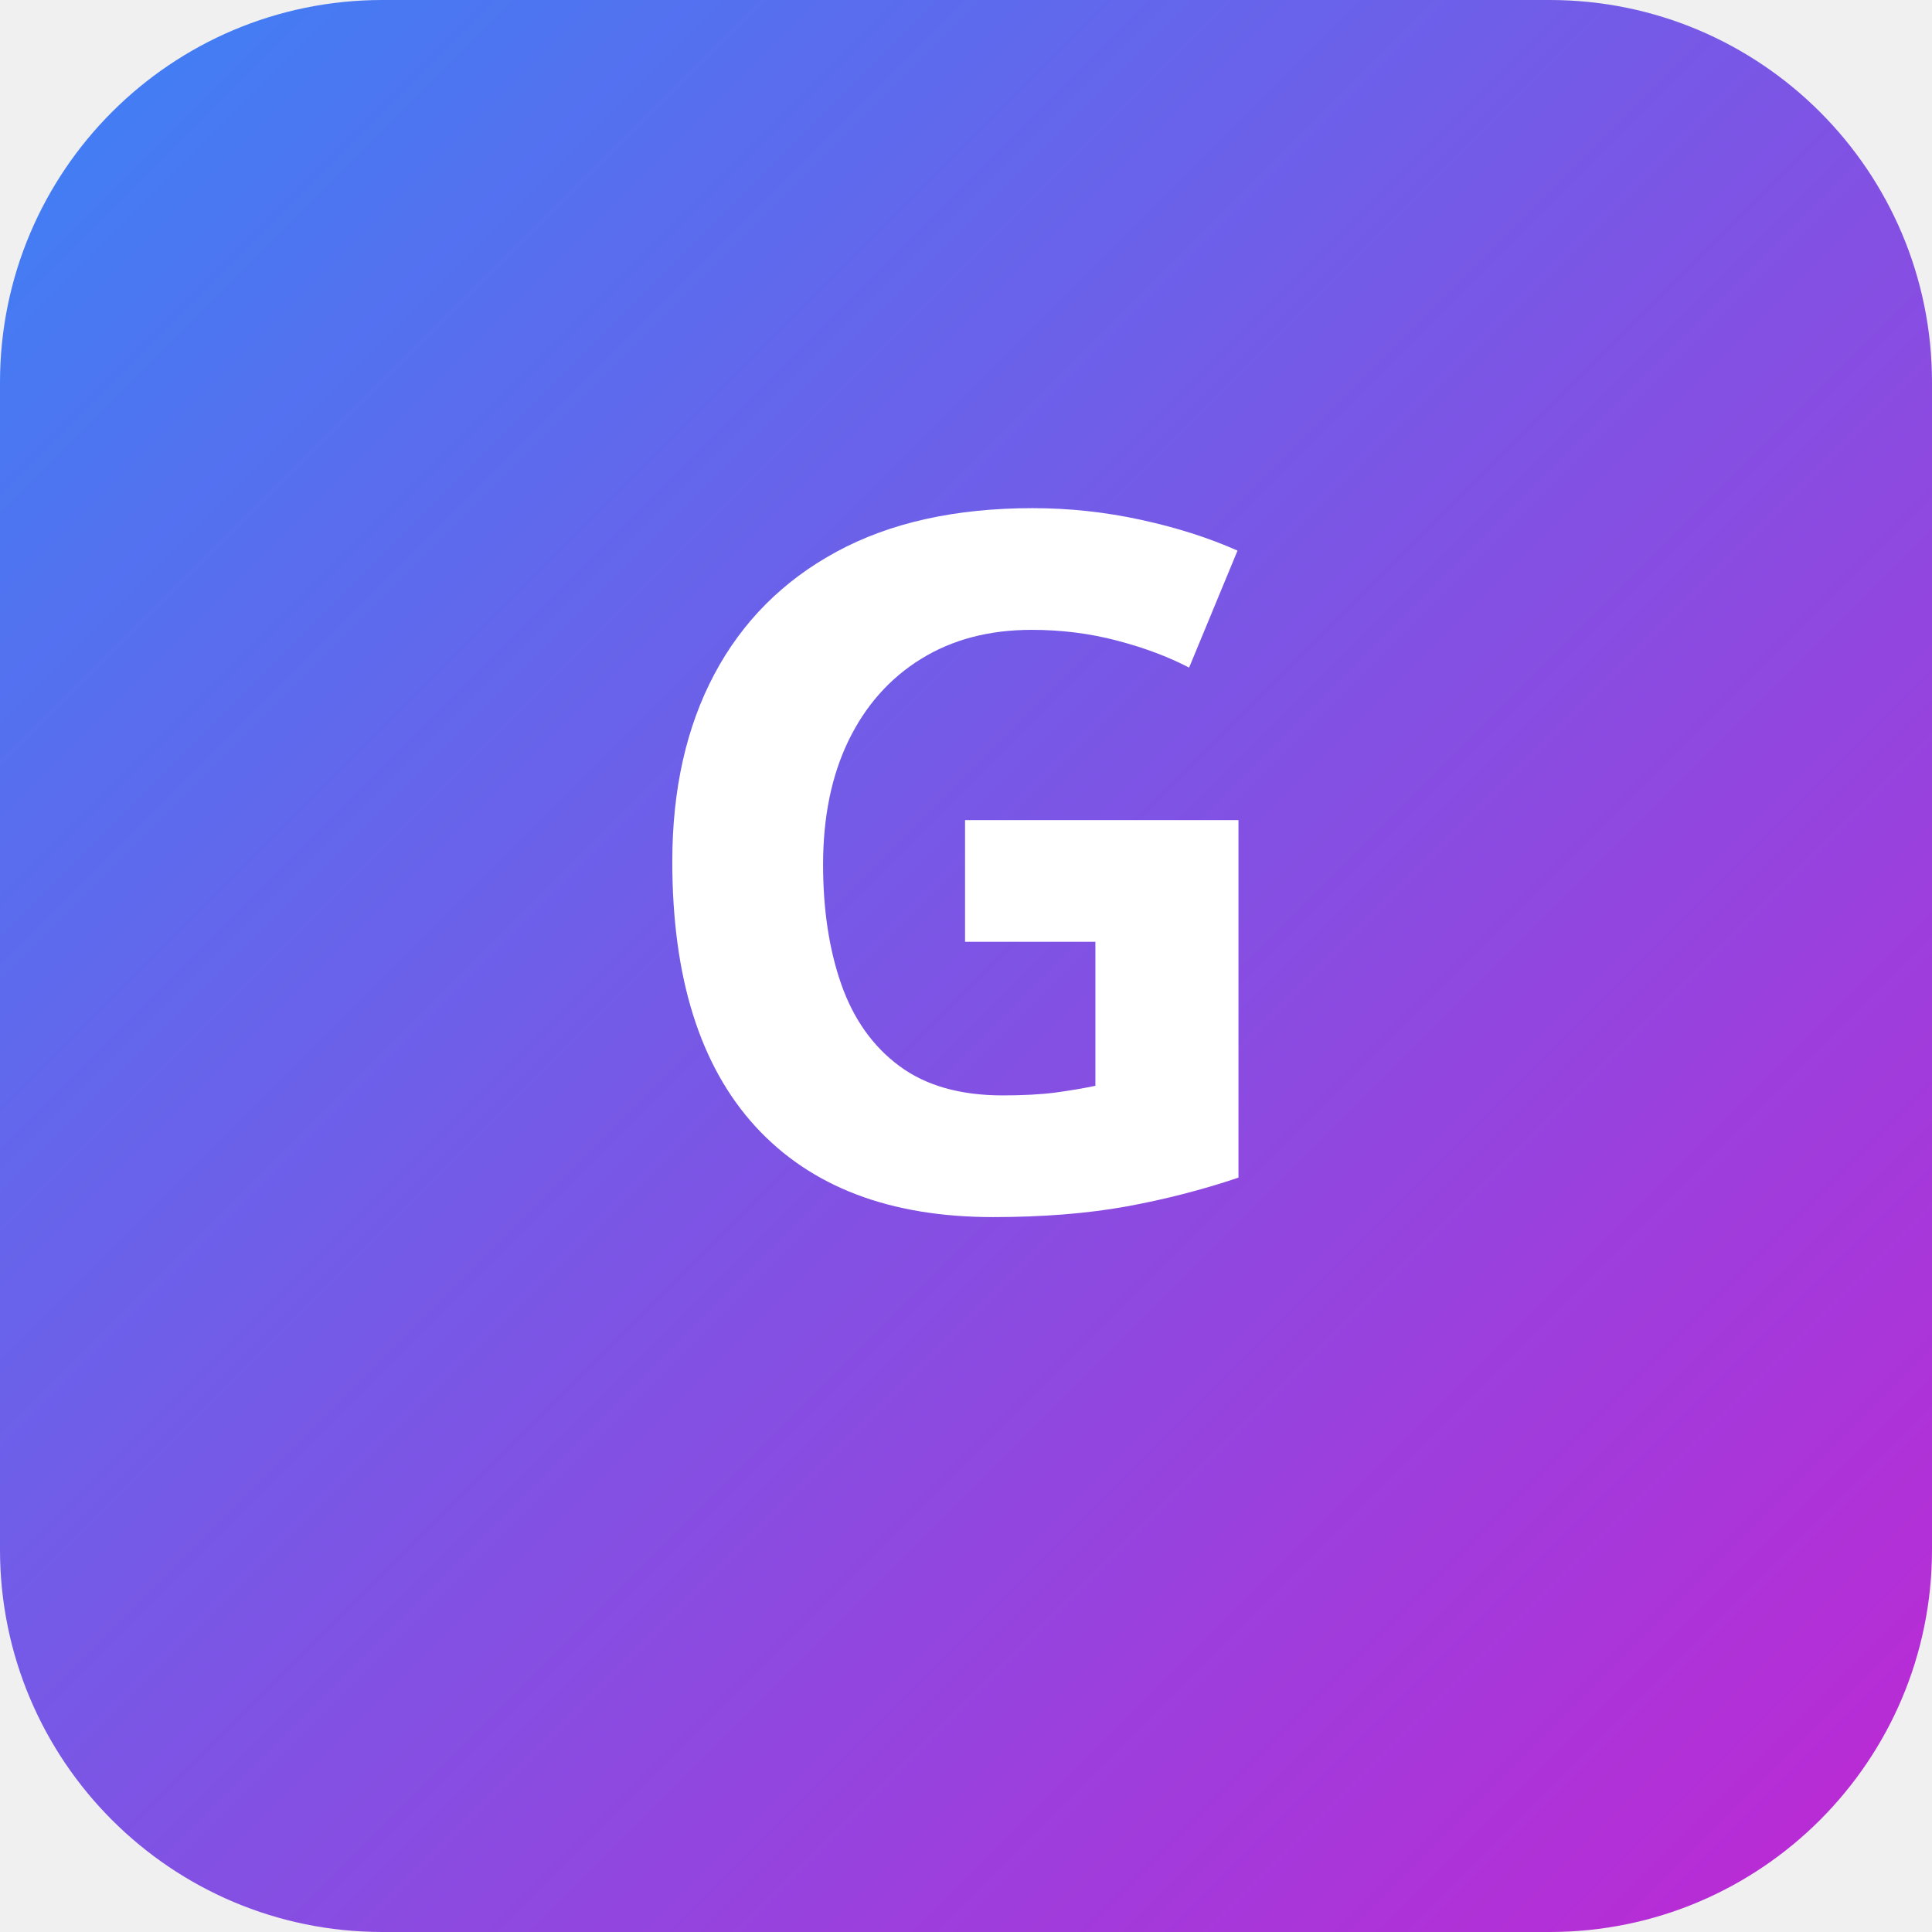
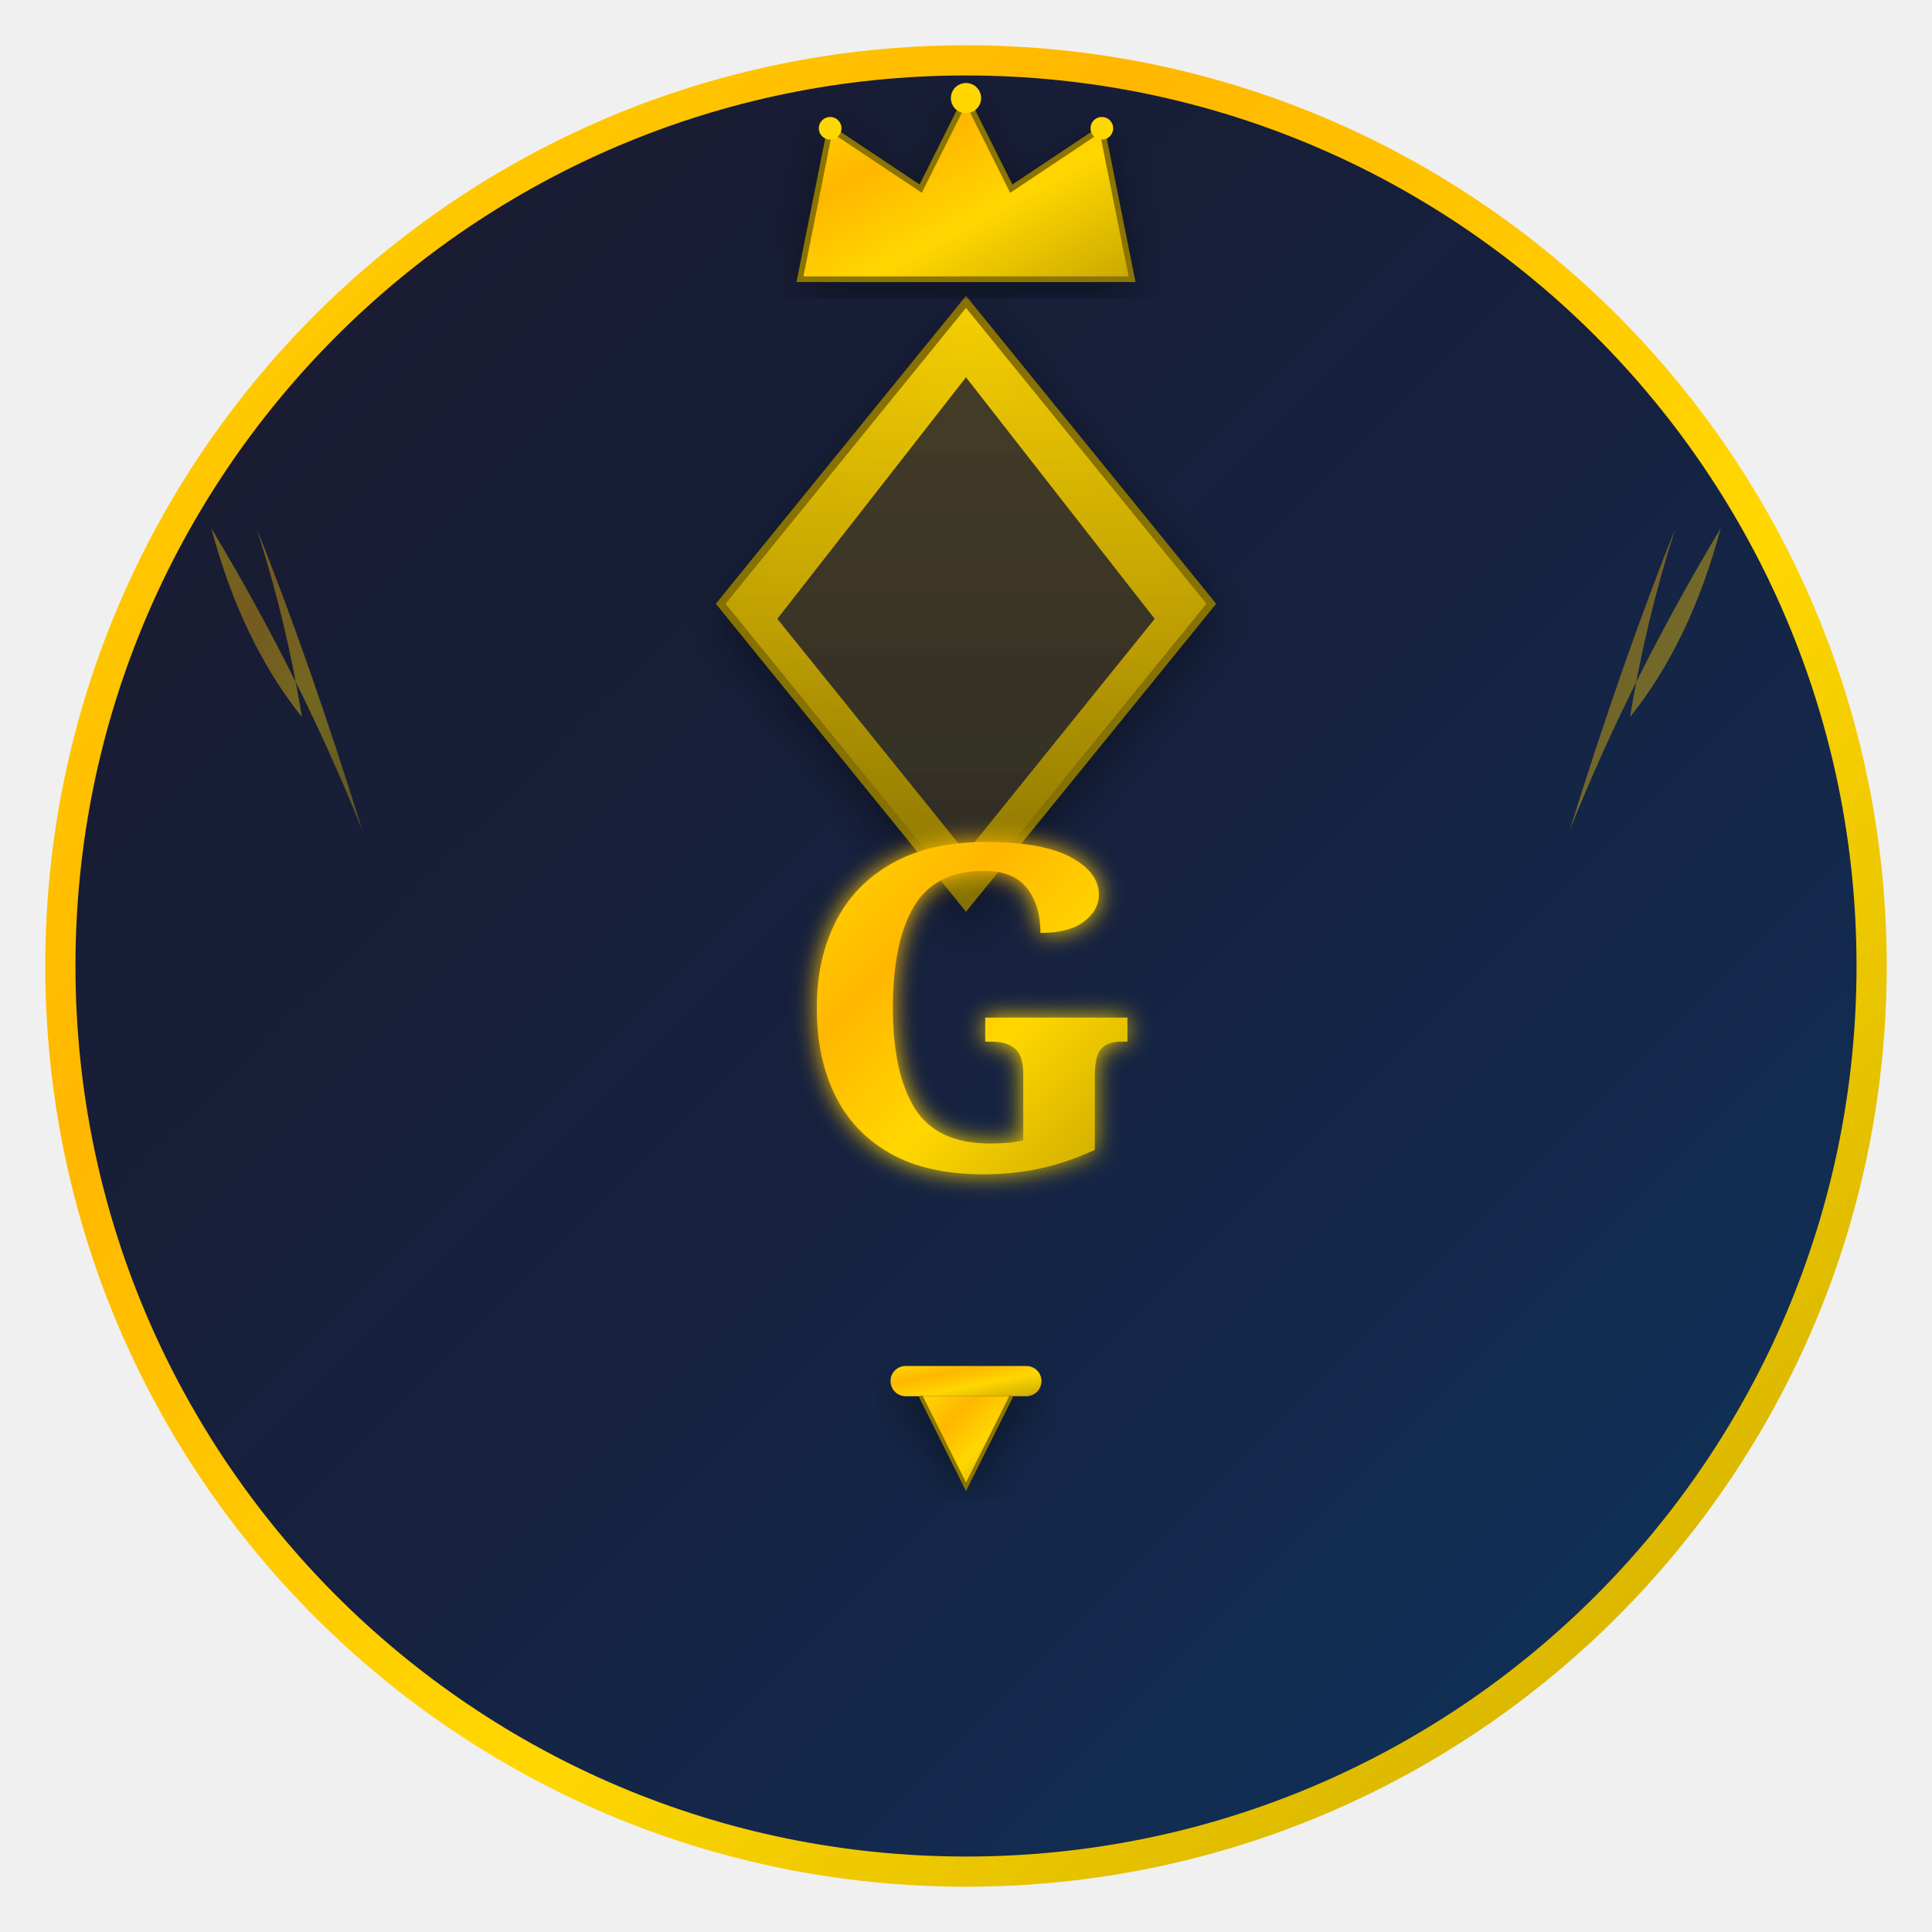
- <svg xmlns="http://www.w3.org/2000/svg" width="192" height="192" viewBox="0 0 192 192">
+ <svg xmlns="http://www.w3.org/2000/svg" viewBox="0 0 512 512" fill="none">
  <defs>
-     <linearGradient id="g" x1="0%" y1="0%" x2="100%" y2="100%">
-       <stop offset="0%" stop-color="#3b82f6" />
-       <stop offset="100%" stop-color="#c026d3" />
+     <linearGradient id="bg" x1="0" y1="0" x2="1" y2="1">
+       <stop offset="0%" stop-color="#1a1a2e" />
+       <stop offset="50%" stop-color="#16213e" />
+       <stop offset="100%" stop-color="#0f3460" />
    </linearGradient>
+     <linearGradient id="gold" x1="0" y1="0" x2="1" y2="1">
+       <stop offset="0%" stop-color="#ffd700" />
+       <stop offset="30%" stop-color="#ffb700" />
+       <stop offset="60%" stop-color="#ffd700" />
+       <stop offset="100%" stop-color="#c9a800" />
+     </linearGradient>
+     <linearGradient id="gold2" x1="0" y1="0" x2="0" y2="1">
+       <stop offset="0%" stop-color="#ffd700" />
+       <stop offset="50%" stop-color="#c9a800" />
+       <stop offset="100%" stop-color="#8b7500" />
+     </linearGradient>
+     <filter id="glow">
+       <feGaussianBlur stdDeviation="3" result="coloredBlur" />
+       <feMerge>
+         <feMergeNode in="coloredBlur" />
+         <feMergeNode in="SourceGraphic" />
+       </feMerge>
+     </filter>
+     <filter id="shadow">
+       <feDropShadow dx="0" dy="4" stdDeviation="6" flood-color="#000" flood-opacity="0.4" />
+     </filter>
  </defs>
-   <rect width="192" height="192" rx="38" fill="url(#g)" />
-   <text x="96" y="120" text-anchor="middle" fill="white" font-size="96" font-weight="bold" font-family="sans-serif">G</text>
+   <circle cx="256" cy="256" r="240" fill="url(#bg)" stroke="url(#gold)" stroke-width="8" />
+   <g transform="translate(256,180)" filter="url(#shadow)">
+     <path d="M0,-100 L65,-20 L0,60 L-65,-20 Z" fill="url(#gold2)" stroke="#8b7500" stroke-width="2" opacity="0.95" />
+     <path d="M0,-80 L50,-16 L0,46 L-50,-16 Z" fill="#1a1a2e" opacity="0.8" />
+   </g>
+   <text x="256" y="310" text-anchor="middle" font-family="Georgia,serif" font-size="120" font-weight="bold" fill="url(#gold)" filter="url(#glow)" letter-spacing="-4">G</text>
+   <g transform="translate(256,54)" filter="url(#shadow)">
+     <path d="M-44,20 L-36,-20 L-12,-4 L0,-28 L12,-4 L36,-20 L44,20 Z" fill="url(#gold)" stroke="#8b7500" stroke-width="1.5" />
+     <circle cx="0" cy="-28" r="4" fill="#ffd700" />
+     <circle cx="-36" cy="-20" r="3" fill="#ffd700" />
+     <circle cx="36" cy="-20" r="3" fill="#ffd700" />
+   </g>
+   <g transform="translate(256,370)" filter="url(#shadow)">
+     <rect x="-20" y="-8" width="40" height="8" rx="4" fill="url(#gold)" />
+     <path d="M-12,0 L0,24 L12,0" fill="url(#gold)" stroke="#8b7500" stroke-width="1" />
+   </g>
+   <path d="M96,220 Q80,180 56,140 Q64,170 80,190 Q76,165 68,140 Q82,175 96,220" fill="url(#gold)" opacity="0.4" />
+   <path d="M416,220 Q432,180 456,140 Q448,170 432,190 Q436,165 444,140 Q430,175 416,220" fill="url(#gold)" opacity="0.4" />
</svg>
